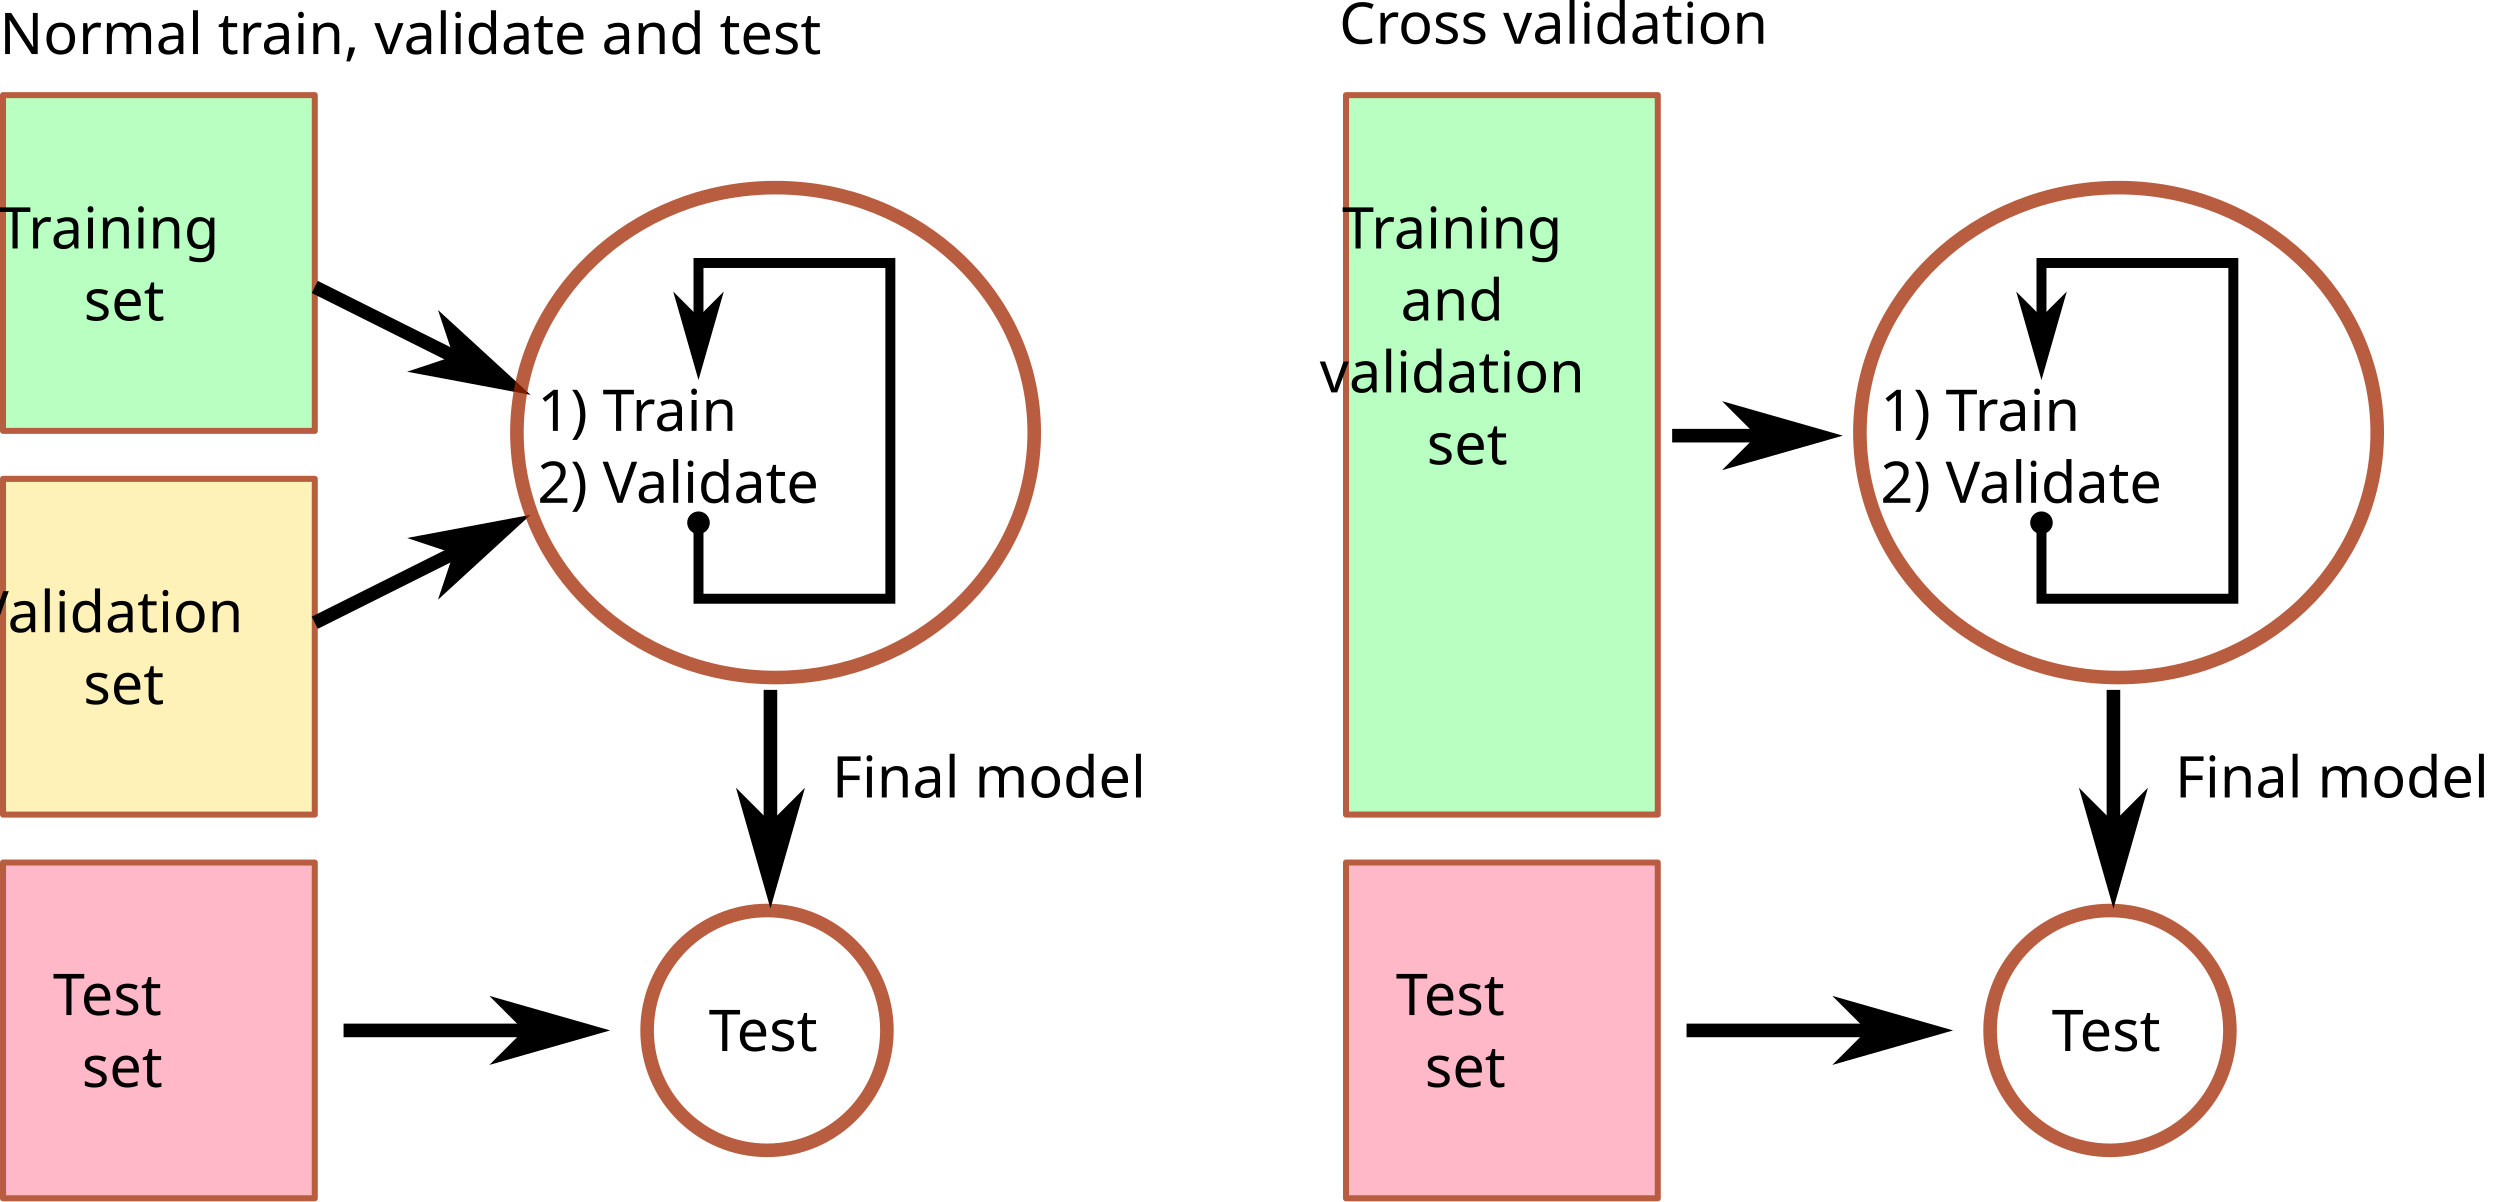
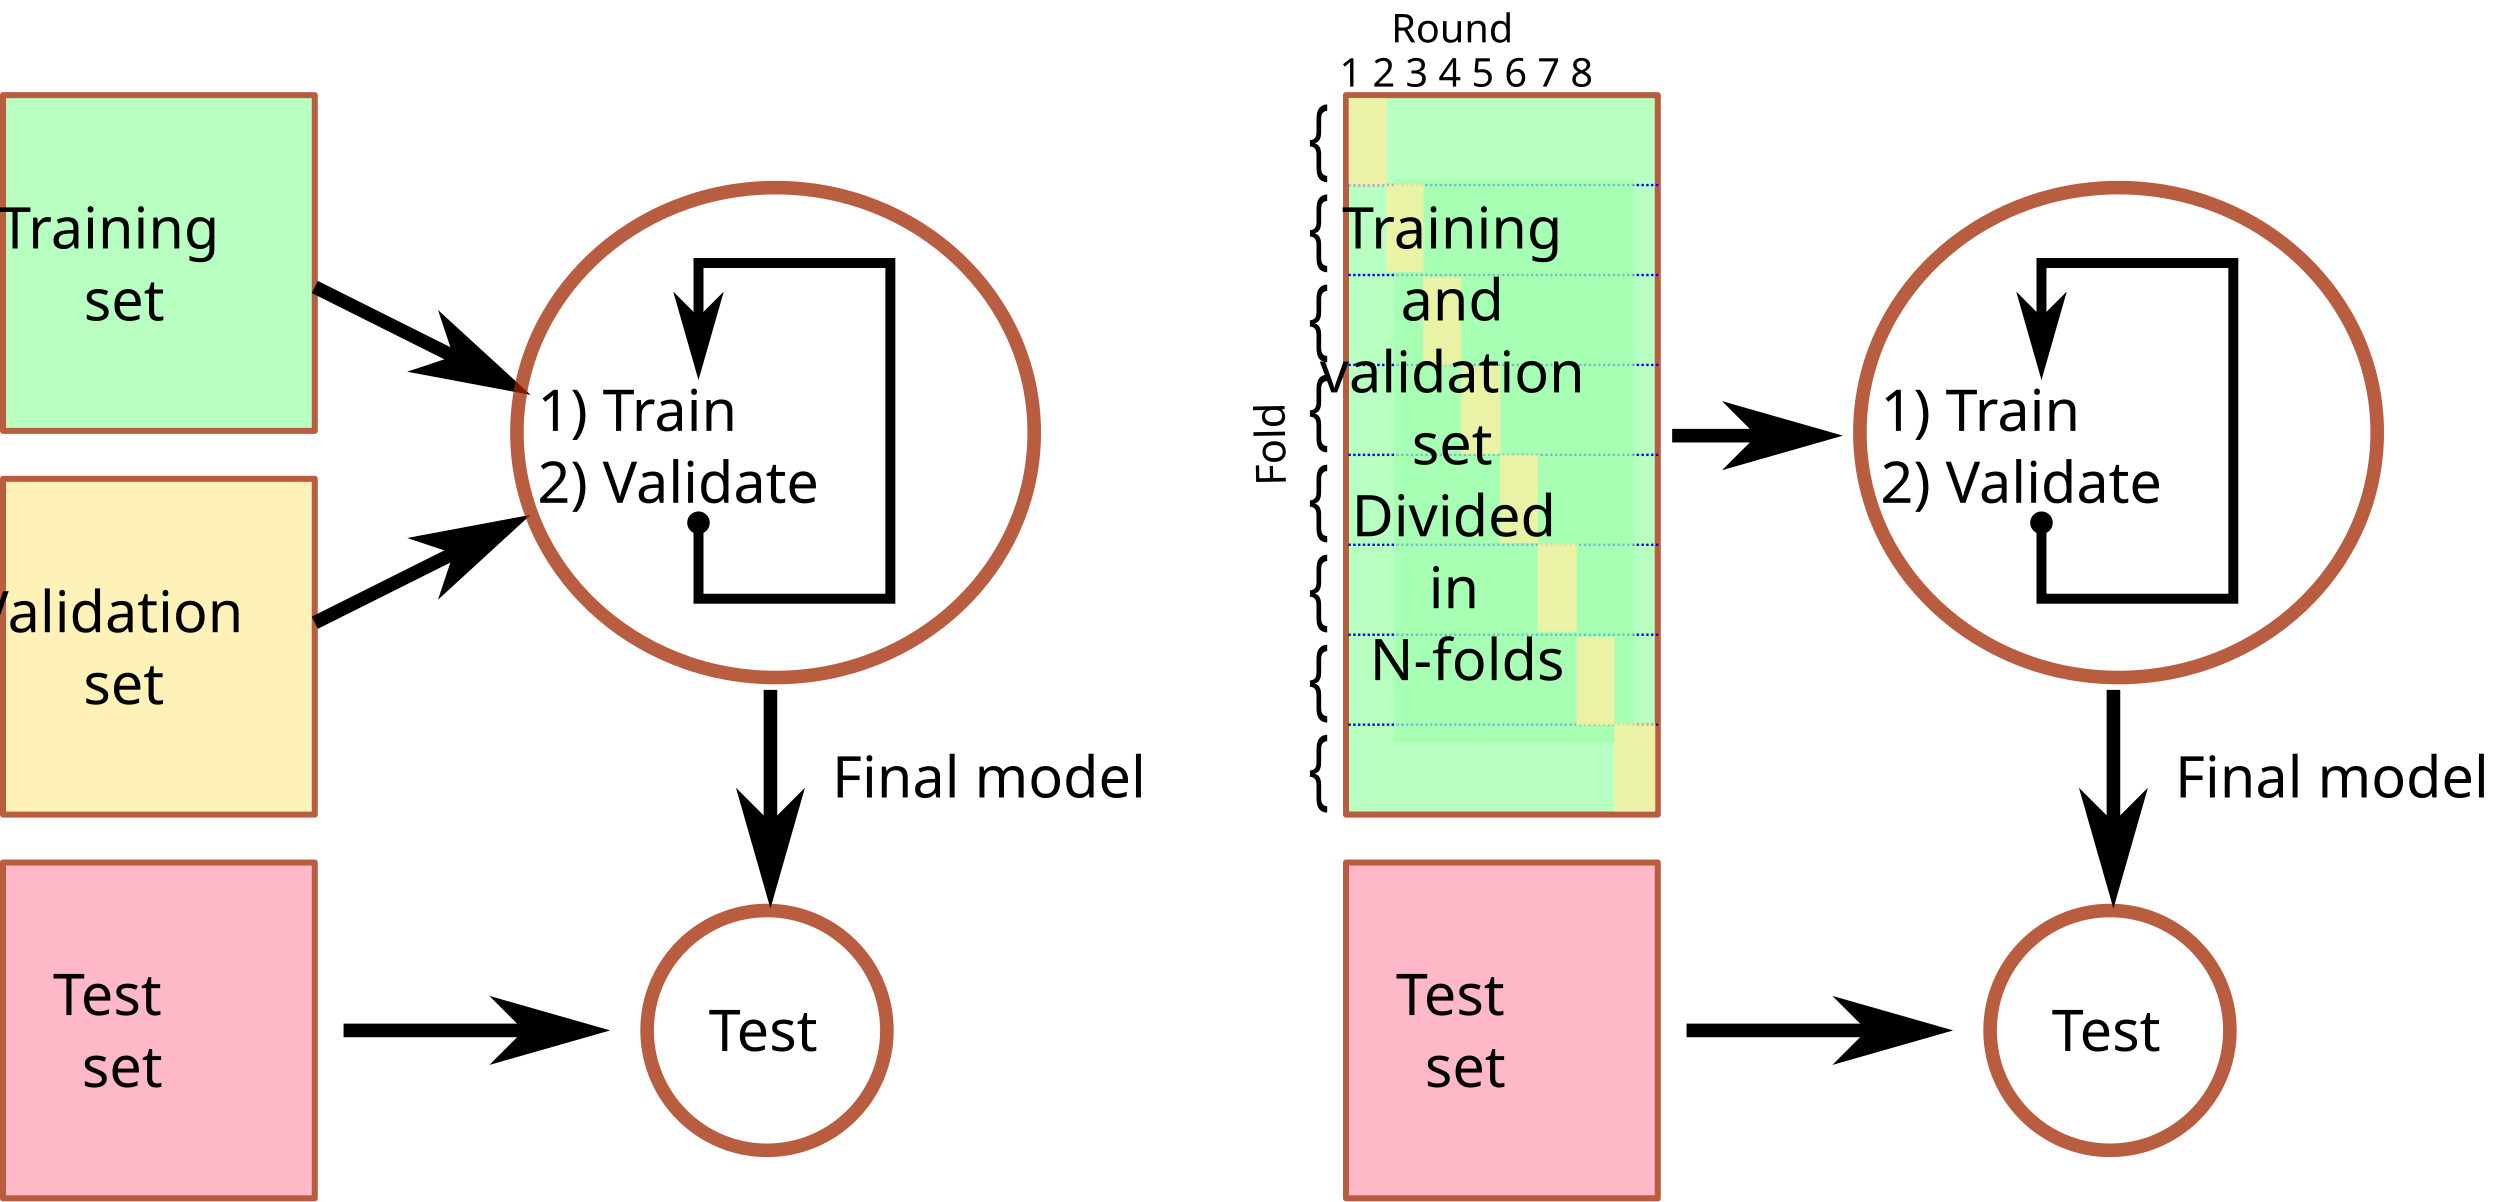
<svg xmlns="http://www.w3.org/2000/svg" width="275.815mm" height="132.535mm" viewBox="0 0 275.815 132.535" version="1.1" id="svg20616">
  <defs id="defs20610">
    <marker style="overflow:visible" id="marker26015" refX="0" refY="0" orient="auto">
      <path transform="matrix(-0.4,0,0,-0.4,-4,0)" style="fill:#000000;fill-opacity:1;fill-rule:evenodd;stroke:#000000;stroke-width:1pt;stroke-opacity:1" d="M 0,0 5,-5 -12.5,0 5,5 Z" id="path26013" />
    </marker>
    <marker style="overflow:visible" id="marker25939" refX="0" refY="0" orient="auto">
      <path transform="matrix(-0.4,0,0,-0.4,-4,0)" style="fill:#000000;fill-opacity:1;fill-rule:evenodd;stroke:#000000;stroke-width:1pt;stroke-opacity:1" d="M 0,0 5,-5 -12.5,0 5,5 Z" id="path25937" />
    </marker>
    <marker style="overflow:visible" id="marker23260" refX="0" refY="0" orient="auto">
      <path transform="matrix(-0.8,0,0,-0.8,-10,0)" style="fill:#000000;fill-opacity:1;fill-rule:evenodd;stroke:#000000;stroke-width:1pt;stroke-opacity:1" d="M 0,0 5,-5 -12.5,0 5,5 Z" id="path23258" />
    </marker>
    <marker orient="auto" refY="0" refX="0" id="DotM" style="overflow:visible">
      <path id="path4900" d="m -2.5,-1 c 0,2.76 -2.24,5 -5,5 -2.76,0 -5,-2.24 -5,-5 0,-2.76 2.24,-5 5,-5 2.76,0 5,2.24 5,5 z" style="fill:#000000;fill-opacity:1;fill-rule:evenodd;stroke:#000000;stroke-width:1pt;stroke-opacity:1" transform="matrix(0.4,0,0,0.4,2.96,0.4)" />
    </marker>
    <marker orient="auto" refY="0" refX="0" id="DotS" style="overflow:visible">
      <path id="path4903" d="m -2.5,-1 c 0,2.76 -2.24,5 -5,5 -2.76,0 -5,-2.24 -5,-5 0,-2.76 2.24,-5 5,-5 2.76,0 5,2.24 5,5 z" style="fill:#000000;fill-opacity:1;fill-rule:evenodd;stroke:#000000;stroke-width:1pt;stroke-opacity:1" transform="matrix(0.2,0,0,0.2,1.48,0.2)" />
    </marker>
    <marker orient="auto" refY="0" refX="0" id="Arrow2Send" style="overflow:visible">
      <path id="path4869" style="fill:#000000;fill-opacity:1;fill-rule:evenodd;stroke:#000000;stroke-width:0.625;stroke-linejoin:round;stroke-opacity:1" d="M 8.719,4.034 -2.207,0.016 8.719,-4.002 c -1.745,2.372 -1.735,5.617 -6e-7,8.035 z" transform="matrix(-0.3,0,0,-0.3,0.69,0)" />
    </marker>
    <marker orient="auto" refY="0" refX="0" id="Arrow1Mend" style="overflow:visible">
      <path id="path4845" d="M 0,0 5,-5 -12.5,0 5,5 Z" style="fill:#000000;fill-opacity:1;fill-rule:evenodd;stroke:#000000;stroke-width:1pt;stroke-opacity:1" transform="matrix(-0.4,0,0,-0.4,-4,0)" />
    </marker>
    <marker orient="auto" refY="0" refX="0" id="Arrow1Mend-9" style="overflow:visible">
      <path id="path4845-9" d="M 0,0 5,-5 -12.5,0 5,5 Z" style="fill:#000000;fill-opacity:1;fill-rule:evenodd;stroke:#000000;stroke-width:1pt;stroke-opacity:1" transform="matrix(-0.4,0,0,-0.4,-4,0)" />
    </marker>
    <marker orient="auto" refY="0" refX="0" id="Arrow1Mend-9-4" style="overflow:visible">
      <path id="path4845-9-9" d="M 0,0 5,-5 -12.5,0 5,5 Z" style="fill:#000000;fill-opacity:1;fill-rule:evenodd;stroke:#000000;stroke-width:1pt;stroke-opacity:1" transform="matrix(-0.4,0,0,-0.4,-4,0)" />
    </marker>
    <marker orient="auto" refY="0" refX="0" id="Arrow1Mend-9-4-0" style="overflow:visible">
      <path id="path4845-9-9-7" d="M 0,0 5,-5 -12.5,0 5,5 Z" style="fill:#000000;fill-opacity:1;fill-rule:evenodd;stroke:#000000;stroke-width:1pt;stroke-opacity:1" transform="matrix(-0.4,0,0,-0.4,-4,0)" />
    </marker>
    <marker orient="auto" refY="0" refX="0" id="DotS-8" style="overflow:visible">
      <path id="path4903-7" d="m -2.5,-1 c 0,2.76 -2.24,5 -5,5 -2.76,0 -5,-2.24 -5,-5 0,-2.76 2.24,-5 5,-5 2.76,0 5,2.24 5,5 z" style="fill:#000000;fill-opacity:1;fill-rule:evenodd;stroke:#000000;stroke-width:1pt;stroke-opacity:1" transform="matrix(0.2,0,0,0.2,1.48,0.2)" />
    </marker>
    <marker style="overflow:visible" id="marker25939-0" refX="0" refY="0" orient="auto">
      <path transform="matrix(-0.4,0,0,-0.4,-4,0)" style="fill:#000000;fill-opacity:1;fill-rule:evenodd;stroke:#000000;stroke-width:1pt;stroke-opacity:1" d="M 0,0 5,-5 -12.5,0 5,5 Z" id="path25937-4" />
    </marker>
    <marker orient="auto" refY="0" refX="0" id="Arrow1Mend-9-4-0-8" style="overflow:visible">
      <path id="path4845-9-9-7-0" d="M 0,0 5,-5 -12.5,0 5,5 Z" style="fill:#000000;fill-opacity:1;fill-rule:evenodd;stroke:#000000;stroke-width:1pt;stroke-opacity:1" transform="matrix(-0.4,0,0,-0.4,-4,0)" />
    </marker>
    <marker orient="auto" refY="0" refX="0" id="Arrow1Mend-9-4-4" style="overflow:visible">
      <path id="path4845-9-9-2" d="M 0,0 5,-5 -12.5,0 5,5 Z" style="fill:#000000;fill-opacity:1;fill-rule:evenodd;stroke:#000000;stroke-width:1pt;stroke-opacity:1" transform="matrix(-0.4,0,0,-0.4,-4,0)" />
    </marker>
    <marker orient="auto" refY="0" refX="0" id="Arrow1Mend-9-9" style="overflow:visible">
      <path id="path4845-9-6" d="M 0,0 5,-5 -12.5,0 5,5 Z" style="fill:#000000;fill-opacity:1;fill-rule:evenodd;stroke:#000000;stroke-width:1pt;stroke-opacity:1" transform="matrix(-0.4,0,0,-0.4,-4,0)" />
    </marker>
    <marker orient="auto" refY="0" refX="0" id="Arrow1Mend-1" style="overflow:visible">
      <path id="path4845-0" d="M 0,0 5,-5 -12.5,0 5,5 Z" style="fill:#000000;fill-opacity:1;fill-rule:evenodd;stroke:#000000;stroke-width:1pt;stroke-opacity:1" transform="matrix(-0.4,0,0,-0.4,-4,0)" />
    </marker>
  </defs>
  <g id="layer1" transform="translate(-18.18833,-90.71418)">
    <rect style="opacity:0.75;fill:#a0ffad;fill-opacity:1;fill-rule:nonzero;stroke:#a12700;stroke-width:0.665;stroke-linejoin:round;stroke-miterlimit:4;stroke-dasharray:none;stroke-dashoffset:0;stroke-opacity:1" id="rect21163" width="34.396" height="37.042" x="18.521" y="101.208" />
    <rect style="opacity:0.75;fill:#ffeea0;fill-opacity:1;fill-rule:nonzero;stroke:#a12700;stroke-width:0.665;stroke-linejoin:round;stroke-miterlimit:4;stroke-dasharray:none;stroke-dashoffset:0;stroke-opacity:1" id="rect21163-0" width="34.396" height="37.042" x="18.521" y="143.542" />
    <rect style="opacity:0.75;fill:#ffa0b5;fill-opacity:1;fill-rule:nonzero;stroke:#a12700;stroke-width:0.665;stroke-linejoin:round;stroke-miterlimit:4;stroke-dasharray:none;stroke-dashoffset:0;stroke-opacity:1" id="rect21163-2" width="34.396" height="37.042" x="18.521" y="185.875" />
    <text xml:space="preserve" style="font-style:normal;font-weight:normal;font-size:6.35px;line-height:125%;font-family:Sans;text-align:center;letter-spacing:0px;word-spacing:0px;text-anchor:middle;fill:#000000;fill-opacity:1;stroke:none;stroke-width:0.265px;stroke-linecap:butt;stroke-linejoin:miter;stroke-opacity:1" x="36.016" y="118.128" id="text21188">
      <tspan id="tspan21186" x="36.016" y="118.128" style="text-align:center;text-anchor:middle;stroke-width:0.265px">Training</tspan>
      <tspan x="36.016" y="126.065" style="text-align:center;text-anchor:middle;stroke-width:0.265px" id="tspan21190">set</tspan>
    </text>
    <text xml:space="preserve" style="font-style:normal;font-weight:normal;font-size:6.35px;line-height:125%;font-family:Sans;text-align:center;letter-spacing:0px;word-spacing:0px;text-anchor:middle;fill:#000000;fill-opacity:1;stroke:none;stroke-width:0.265px;stroke-linecap:butt;stroke-linejoin:miter;stroke-opacity:1" x="35.806" y="202.697" id="text21188-7">
      <tspan id="tspan21186-6" x="35.806" y="202.697" style="text-align:center;text-anchor:middle;stroke-width:0.265px">Test</tspan>
      <tspan x="35.806" y="210.634" style="text-align:center;text-anchor:middle;stroke-width:0.265px" id="tspan21190-1">set</tspan>
    </text>
    <text xml:space="preserve" style="font-style:normal;font-weight:normal;font-size:6.35px;line-height:125%;font-family:Sans;text-align:center;letter-spacing:0px;word-spacing:0px;text-anchor:middle;fill:#000000;fill-opacity:1;stroke:none;stroke-width:0.265px;stroke-linecap:butt;stroke-linejoin:miter;stroke-opacity:1" x="35.967" y="160.461" id="text21188-3">
      <tspan id="tspan21186-2" x="35.967" y="160.461" style="text-align:center;text-anchor:middle;stroke-width:0.265px">Validation</tspan>
      <tspan x="35.967" y="168.399" style="text-align:center;text-anchor:middle;stroke-width:0.265px" id="tspan21190-15">set</tspan>
    </text>
    <text xml:space="preserve" style="font-style:normal;font-weight:normal;font-size:6.35px;line-height:125%;font-family:Sans;letter-spacing:0px;word-spacing:0px;fill:#000000;fill-opacity:1;stroke:none;stroke-width:0.265px;stroke-linecap:butt;stroke-linejoin:miter;stroke-opacity:1" x="77.485" y="138.25" id="text21242">
      <tspan id="tspan21240" x="77.485" y="138.25" style="stroke-width:0.265px">1) Train</tspan>
      <tspan x="77.485" y="146.188" style="stroke-width:0.265px" id="tspan21244">2) Validate</tspan>
    </text>
    <path style="fill:none;fill-rule:evenodd;stroke:#000000;stroke-width:1.5;stroke-linecap:butt;stroke-linejoin:miter;stroke-miterlimit:4;stroke-dasharray:none;stroke-opacity:1;marker-end:url(#Arrow1Mend)" d="m 52.917,122.375 c 21.167,10.583 21.167,10.583 21.167,10.583" id="path23250" />
    <path style="fill:none;fill-rule:evenodd;stroke:#000000;stroke-width:1.5;stroke-linecap:butt;stroke-linejoin:miter;stroke-miterlimit:4;stroke-dasharray:none;stroke-opacity:1;marker-end:url(#Arrow1Mend-9)" d="M 52.917,159.417 74.083,148.833" id="path23250-1" />
    <ellipse style="opacity:0.75;fill:none;fill-opacity:1;fill-rule:nonzero;stroke:#a12700;stroke-width:1.5;stroke-linejoin:round;stroke-miterlimit:4;stroke-dasharray:none;stroke-dashoffset:0;stroke-opacity:1" id="path24077" cx="103.754" cy="138.439" rx="28.537" ry="27.025" />
    <circle style="opacity:0.75;fill:none;fill-opacity:1;fill-rule:nonzero;stroke:#a12700;stroke-width:1.5;stroke-linejoin:round;stroke-miterlimit:4;stroke-dasharray:none;stroke-dashoffset:0;stroke-opacity:1" id="path24085" cx="102.81" cy="204.396" r="13.229" />
    <text xml:space="preserve" style="font-style:normal;font-weight:normal;font-size:6.35px;line-height:125%;font-family:Sans;letter-spacing:0px;word-spacing:0px;fill:#000000;fill-opacity:1;stroke:none;stroke-width:0.265px;stroke-linecap:butt;stroke-linejoin:miter;stroke-opacity:1" x="96.384" y="206.665" id="text24089">
      <tspan id="tspan24087" x="96.384" y="206.665" style="stroke-width:0.265px">Test</tspan>
    </text>
    <path style="fill:none;fill-rule:evenodd;stroke:#000000;stroke-width:1.5;stroke-linecap:butt;stroke-linejoin:miter;stroke-miterlimit:4;stroke-dasharray:none;stroke-opacity:1;marker-end:url(#Arrow1Mend-9-4)" d="M 56.092,204.396 H 82.55" id="path23250-1-1" />
    <path style="fill:none;fill-rule:evenodd;stroke:#000000;stroke-width:1.5;stroke-linecap:butt;stroke-linejoin:miter;stroke-miterlimit:4;stroke-dasharray:none;stroke-opacity:1;marker-end:url(#Arrow1Mend-9-4-0)" d="m 103.188,166.825 v 21.167" id="path23250-1-1-5" />
    <text xml:space="preserve" style="font-style:normal;font-weight:normal;font-size:6.35px;line-height:125%;font-family:Sans;letter-spacing:0px;word-spacing:0px;fill:#000000;fill-opacity:1;stroke:none;stroke-width:0.265px;stroke-linecap:butt;stroke-linejoin:miter;stroke-opacity:1" x="109.991" y="178.693" id="text25867">
      <tspan id="tspan25865" x="109.991" y="178.693" style="stroke-width:0.265px">Final model</tspan>
    </text>
    <path style="fill:none;fill-rule:evenodd;stroke:#000000;stroke-width:1.1;stroke-linecap:butt;stroke-linejoin:miter;stroke-miterlimit:4;stroke-dasharray:none;stroke-opacity:1;marker-start:url(#DotS);marker-end:url(#marker25939)" d="m 95.25,148.407 -10e-7,8.364 H 116.417 V 119.729 H 95.25 v 10.754" id="path25929" />
    <rect style="opacity:0.75;fill:#a0ffad;fill-opacity:1;fill-rule:nonzero;stroke:#a12700;stroke-width:0.665;stroke-linejoin:round;stroke-miterlimit:4;stroke-dasharray:none;stroke-dashoffset:0;stroke-opacity:1" id="rect21163-4" width="34.396" height="79.375" x="166.688" y="101.208" />
    <rect style="opacity:0.75;fill:#ffa0b5;fill-opacity:1;fill-rule:nonzero;stroke:#a12700;stroke-width:0.665;stroke-linejoin:round;stroke-miterlimit:4;stroke-dasharray:none;stroke-dashoffset:0;stroke-opacity:1" id="rect21163-2-2" width="34.396" height="37.042" x="166.687" y="185.875" />
-     <text xml:space="preserve" style="font-style:normal;font-weight:normal;font-size:6.35px;line-height:125%;font-family:Sans;text-align:center;letter-spacing:0px;word-spacing:0px;text-anchor:middle;fill:#000000;fill-opacity:1;stroke:none;stroke-width:0.265px;stroke-linecap:butt;stroke-linejoin:miter;stroke-opacity:1" x="184.183" y="118.128" id="text21188-2">
-       <tspan id="tspan21186-0" x="184.183" y="118.128" style="text-align:center;text-anchor:middle;stroke-width:0.265px">Training</tspan>
-       <tspan x="184.183" y="126.065" style="text-align:center;text-anchor:middle;stroke-width:0.265px" id="tspan28285">and</tspan>
-       <tspan x="184.183" y="134.003" style="text-align:center;text-anchor:middle;stroke-width:0.265px" id="tspan28287">validation</tspan>
-       <tspan x="184.183" y="141.94" style="text-align:center;text-anchor:middle;stroke-width:0.265px" id="tspan21190-5">set</tspan>
-     </text>
    <text xml:space="preserve" style="font-style:normal;font-weight:normal;font-size:6.35px;line-height:125%;font-family:Sans;text-align:center;letter-spacing:0px;word-spacing:0px;text-anchor:middle;fill:#000000;fill-opacity:1;stroke:none;stroke-width:0.265px;stroke-linecap:butt;stroke-linejoin:miter;stroke-opacity:1" x="183.972" y="202.697" id="text21188-7-5">
      <tspan id="tspan21186-6-2" x="183.972" y="202.697" style="text-align:center;text-anchor:middle;stroke-width:0.265px">Test</tspan>
      <tspan x="183.972" y="210.634" style="text-align:center;text-anchor:middle;stroke-width:0.265px" id="tspan21190-1-9">set</tspan>
    </text>
    <text xml:space="preserve" style="font-style:normal;font-weight:normal;font-size:6.35px;line-height:125%;font-family:Sans;letter-spacing:0px;word-spacing:0px;fill:#000000;fill-opacity:1;stroke:none;stroke-width:0.265px;stroke-linecap:butt;stroke-linejoin:miter;stroke-opacity:1" x="225.652" y="138.25" id="text21242-3">
      <tspan id="tspan21240-8" x="225.652" y="138.25" style="stroke-width:0.265px">1) Train</tspan>
      <tspan x="225.652" y="146.188" style="stroke-width:0.265px" id="tspan21244-0">2) Validate</tspan>
    </text>
    <path style="fill:none;fill-rule:evenodd;stroke:#000000;stroke-width:1.5;stroke-linecap:butt;stroke-linejoin:miter;stroke-miterlimit:4;stroke-dasharray:none;stroke-opacity:1;marker-end:url(#Arrow1Mend-1)" d="m 202.671,138.779 h 15.875" id="path23250-4" />
    <ellipse style="opacity:0.75;fill:none;fill-opacity:1;fill-rule:nonzero;stroke:#a12700;stroke-width:1.5;stroke-linejoin:round;stroke-miterlimit:4;stroke-dasharray:none;stroke-dashoffset:0;stroke-opacity:1" id="path24077-9" cx="251.921" cy="138.439" rx="28.537" ry="27.025" />
    <circle style="opacity:0.75;fill:none;fill-opacity:1;fill-rule:nonzero;stroke:#a12700;stroke-width:1.5;stroke-linejoin:round;stroke-miterlimit:4;stroke-dasharray:none;stroke-dashoffset:0;stroke-opacity:1" id="path24085-1" cx="250.976" cy="204.396" r="13.229" />
    <text xml:space="preserve" style="font-style:normal;font-weight:normal;font-size:6.35px;line-height:125%;font-family:Sans;letter-spacing:0px;word-spacing:0px;fill:#000000;fill-opacity:1;stroke:none;stroke-width:0.265px;stroke-linecap:butt;stroke-linejoin:miter;stroke-opacity:1" x="244.551" y="206.665" id="text24089-9">
      <tspan id="tspan24087-6" x="244.551" y="206.665" style="stroke-width:0.265px">Test</tspan>
    </text>
    <path style="fill:none;fill-rule:evenodd;stroke:#000000;stroke-width:1.5;stroke-linecap:butt;stroke-linejoin:miter;stroke-miterlimit:4;stroke-dasharray:none;stroke-opacity:1;marker-end:url(#Arrow1Mend-9-4-4)" d="m 204.258,204.396 h 26.458" id="path23250-1-1-2" />
    <path style="fill:none;fill-rule:evenodd;stroke:#000000;stroke-width:1.5;stroke-linecap:butt;stroke-linejoin:miter;stroke-miterlimit:4;stroke-dasharray:none;stroke-opacity:1;marker-end:url(#Arrow1Mend-9-4-0-8)" d="m 251.354,166.825 v 21.167" id="path23250-1-1-5-5" />
    <text xml:space="preserve" style="font-style:normal;font-weight:normal;font-size:6.35px;line-height:125%;font-family:Sans;letter-spacing:0px;word-spacing:0px;fill:#000000;fill-opacity:1;stroke:none;stroke-width:0.265px;stroke-linecap:butt;stroke-linejoin:miter;stroke-opacity:1" x="258.158" y="178.693" id="text25867-4">
      <tspan id="tspan25865-4" x="258.158" y="178.693" style="stroke-width:0.265px">Final model</tspan>
    </text>
    <path style="fill:none;fill-rule:evenodd;stroke:#000000;stroke-width:1.1;stroke-linecap:butt;stroke-linejoin:miter;stroke-miterlimit:4;stroke-dasharray:none;stroke-opacity:1;marker-start:url(#DotS-8);marker-end:url(#marker25939-0)" d="m 243.417,148.407 v 8.364 h 21.167 v -37.042 h -21.167 v 10.754" id="path25929-9" />
-     <text xml:space="preserve" style="font-style:normal;font-weight:normal;font-size:6.35px;line-height:125%;font-family:Sans;letter-spacing:0px;word-spacing:0px;fill:#000000;fill-opacity:1;stroke:none;stroke-width:0.265px;stroke-linecap:butt;stroke-linejoin:miter;stroke-opacity:1" x="18.143" y="96.673" id="text28987">
-       <tspan id="tspan28985" x="18.143" y="96.673" style="stroke-width:0.265px">Normal train, validate and test</tspan>
+     <text xml:space="preserve" style="font-style:normal;font-weight:normal;font-size:6.35px;line-height:125%;font-family:Sans;letter-spacing:0px;word-spacing:0px;fill:#000000;fill-opacity:1;stroke:none;stroke-width:0.265px;stroke-linecap:butt;stroke-linejoin:miter;stroke-opacity:1" x="18.143" y="86.089" id="text28987">
+       <tspan id="tspan28985" x="18.143" y="86.089" style="stroke-width:0.265px">Normal train, validate and test</tspan>
    </text>
-     <text xml:space="preserve" style="font-style:normal;font-weight:normal;font-size:6.35px;line-height:125%;font-family:Sans;letter-spacing:0px;word-spacing:0px;fill:#000000;fill-opacity:1;stroke:none;stroke-width:0.265px;stroke-linecap:butt;stroke-linejoin:miter;stroke-opacity:1" x="165.932" y="95.539" id="text28987-9">
-       <tspan id="tspan28985-3" x="165.932" y="95.539" style="stroke-width:0.265px">Cross validation</tspan>
+     <text xml:space="preserve" style="font-style:normal;font-weight:normal;font-size:6.35px;line-height:125%;font-family:Sans;letter-spacing:0px;word-spacing:0px;fill:#000000;fill-opacity:1;stroke:none;stroke-width:0.265px;stroke-linecap:butt;stroke-linejoin:miter;stroke-opacity:1" x="165.932" y="84.955" id="text28987-9">
+       <tspan id="tspan28985-3" x="165.932" y="84.955" style="stroke-width:0.265px">Cross validation</tspan>
+     </text>
+     <path style="fill:none;fill-rule:evenodd;stroke:#0000fb;stroke-width:0.265;stroke-linecap:butt;stroke-linejoin:miter;stroke-miterlimit:4;stroke-dasharray:0.265, 0.265;stroke-dashoffset:0;stroke-opacity:1" d="m 166.952,111.13 c 34.396,0 34.396,0 34.396,0" id="path103" />
+     <path style="fill:none;fill-rule:evenodd;stroke:#0000fb;stroke-width:0.265;stroke-linecap:butt;stroke-linejoin:miter;stroke-miterlimit:4;stroke-dasharray:0.265, 0.265;stroke-dashoffset:0;stroke-opacity:1" d="m 166.952,121.052 c 34.396,0 34.396,0 34.396,0" id="path103-3" />
+     <path style="fill:none;fill-rule:evenodd;stroke:#0000fb;stroke-width:0.265;stroke-linecap:butt;stroke-linejoin:miter;stroke-miterlimit:4;stroke-dasharray:0.265, 0.265;stroke-dashoffset:0;stroke-opacity:1" d="m 166.952,130.974 c 34.396,0 34.396,0 34.396,0" id="path103-6" />
+     <path style="fill:none;fill-rule:evenodd;stroke:#0000fb;stroke-width:0.265;stroke-linecap:butt;stroke-linejoin:miter;stroke-miterlimit:4;stroke-dasharray:0.265, 0.265;stroke-dashoffset:0;stroke-opacity:1" d="m 166.952,140.896 c 34.396,0 34.396,0 34.396,0" id="path103-7" />
+     <path style="fill:none;fill-rule:evenodd;stroke:#0000fb;stroke-width:0.265;stroke-linecap:butt;stroke-linejoin:miter;stroke-miterlimit:4;stroke-dasharray:0.265, 0.265;stroke-dashoffset:0;stroke-opacity:1" d="m 166.952,150.818 c 34.396,0 34.396,0 34.396,0" id="path103-5" />
+     <path style="fill:none;fill-rule:evenodd;stroke:#0000fb;stroke-width:0.265;stroke-linecap:butt;stroke-linejoin:miter;stroke-miterlimit:4;stroke-dasharray:0.265, 0.265;stroke-dashoffset:0;stroke-opacity:1" d="m 166.952,160.74 c 34.396,0 34.396,0 34.396,0" id="path103-35" />
+     <path style="fill:none;fill-rule:evenodd;stroke:#0000fb;stroke-width:0.265;stroke-linecap:butt;stroke-linejoin:miter;stroke-miterlimit:4;stroke-dasharray:0.265, 0.265;stroke-dashoffset:0;stroke-opacity:1" d="m 166.952,170.661 c 34.396,0 34.396,0 34.396,0" id="path103-62" />
+     <rect style="opacity:0.75;fill:#a0ffad;fill-opacity:1;fill-rule:nonzero;stroke:none;stroke-width:0.665;stroke-linejoin:round;stroke-miterlimit:4;stroke-dasharray:none;stroke-dashoffset:0;stroke-opacity:1" id="rect21163-4-2" width="26.458" height="62.177" x="171.979" y="110.469" />
+     <text xml:space="preserve" style="font-style:normal;font-weight:normal;font-size:7.655px;line-height:125%;font-family:sans-serif;letter-spacing:0px;word-spacing:0px;fill:#000000;fill-opacity:1;stroke:none;stroke-width:0.265px;stroke-linecap:butt;stroke-linejoin:miter;stroke-opacity:1" x="209.009" y="84.972" id="text1080" transform="scale(0.7776514,1.285923)">
+       <tspan id="tspan1078" x="209.009" y="84.972" style="stroke-width:0.265px">{</tspan>
+     </text>
+     <text xml:space="preserve" style="font-style:normal;font-weight:normal;font-size:7.655px;line-height:125%;font-family:sans-serif;letter-spacing:0px;word-spacing:0px;fill:#000000;fill-opacity:1;stroke:none;stroke-width:0.265px;stroke-linecap:butt;stroke-linejoin:miter;stroke-opacity:1" x="209.009" y="92.698" id="text1080-7" transform="scale(0.7776514,1.285923)">
+       <tspan id="tspan1078-0" x="209.009" y="92.698" style="stroke-width:0.265px">{</tspan>
+     </text>
+     <text xml:space="preserve" style="font-style:normal;font-weight:normal;font-size:7.655px;line-height:125%;font-family:sans-serif;letter-spacing:0px;word-spacing:0px;fill:#000000;fill-opacity:1;stroke:none;stroke-width:0.265px;stroke-linecap:butt;stroke-linejoin:miter;stroke-opacity:1" x="209.009" y="100.424" id="text1080-9" transform="scale(0.7776514,1.285923)">
+       <tspan id="tspan1078-3" x="209.009" y="100.424" style="stroke-width:0.265px">{</tspan>
+     </text>
+     <text xml:space="preserve" style="font-style:normal;font-weight:normal;font-size:7.655px;line-height:125%;font-family:sans-serif;letter-spacing:0px;word-spacing:0px;fill:#000000;fill-opacity:1;stroke:none;stroke-width:0.265px;stroke-linecap:butt;stroke-linejoin:miter;stroke-opacity:1" x="209.009" y="108.151" id="text1080-6" transform="scale(0.7776514,1.285923)">
+       <tspan id="tspan1078-06" x="209.009" y="108.151" style="stroke-width:0.265px">{</tspan>
+     </text>
+     <text xml:space="preserve" style="font-style:normal;font-weight:normal;font-size:7.655px;line-height:125%;font-family:sans-serif;letter-spacing:0px;word-spacing:0px;fill:#000000;fill-opacity:1;stroke:none;stroke-width:0.265px;stroke-linecap:butt;stroke-linejoin:miter;stroke-opacity:1" x="209.009" y="115.877" id="text1080-2" transform="scale(0.7776514,1.285923)">
+       <tspan id="tspan1078-6" x="209.009" y="115.877" style="stroke-width:0.265px">{</tspan>
+     </text>
+     <text xml:space="preserve" style="font-style:normal;font-weight:normal;font-size:7.655px;line-height:125%;font-family:sans-serif;letter-spacing:0px;word-spacing:0px;fill:#000000;fill-opacity:1;stroke:none;stroke-width:0.265px;stroke-linecap:butt;stroke-linejoin:miter;stroke-opacity:1" x="209.009" y="123.603" id="text1080-1" transform="scale(0.7776514,1.285923)">
+       <tspan id="tspan1078-8" x="209.009" y="123.603" style="stroke-width:0.265px">{</tspan>
+     </text>
+     <text xml:space="preserve" style="font-style:normal;font-weight:normal;font-size:7.655px;line-height:125%;font-family:sans-serif;letter-spacing:0px;word-spacing:0px;fill:#000000;fill-opacity:1;stroke:none;stroke-width:0.265px;stroke-linecap:butt;stroke-linejoin:miter;stroke-opacity:1" x="209.009" y="131.329" id="text1080-79" transform="scale(0.7776514,1.285923)">
+       <tspan id="tspan1078-2" x="209.009" y="131.329" style="stroke-width:0.265px">{</tspan>
+     </text>
+     <text xml:space="preserve" style="font-style:normal;font-weight:normal;font-size:7.655px;line-height:125%;font-family:sans-serif;letter-spacing:0px;word-spacing:0px;fill:#000000;fill-opacity:1;stroke:none;stroke-width:0.265px;stroke-linecap:butt;stroke-linejoin:miter;stroke-opacity:1" x="209.009" y="139.056" id="text1080-0" transform="scale(0.7776514,1.285923)">
+       <tspan id="tspan1078-23" x="209.009" y="139.056" style="stroke-width:0.265px">{</tspan>
+     </text>
+     <rect style="opacity:1;fill:#ffeea0;fill-opacity:0.749;stroke:none;stroke-width:0.265;stroke-linecap:round;stroke-miterlimit:4;stroke-dasharray:0.265, 0.265;stroke-dashoffset:0;stroke-opacity:1" id="rect1021" width="4.216" height="9.711" x="166.97" y="101.552" />
+     <rect style="opacity:1;fill:#ffeea0;fill-opacity:0.749;stroke:none;stroke-width:0.265;stroke-linecap:round;stroke-miterlimit:4;stroke-dasharray:0.265, 0.265;stroke-dashoffset:0;stroke-opacity:1" id="rect1021-3" width="4.075" height="9.711" x="171.16" y="110.998" />
+     <rect style="opacity:1;fill:#ffeea0;fill-opacity:0.749;stroke:none;stroke-width:0.265;stroke-linecap:round;stroke-miterlimit:4;stroke-dasharray:0.265, 0.265;stroke-dashoffset:0;stroke-opacity:1" id="rect1021-6" width="4.2" height="9.711" x="175.209" y="121.317" />
+     <rect style="opacity:1;fill:#ffeea0;fill-opacity:0.749;stroke:none;stroke-width:0.265;stroke-linecap:round;stroke-miterlimit:4;stroke-dasharray:0.265, 0.265;stroke-dashoffset:0;stroke-opacity:1" id="rect1021-7" width="4.324" height="9.711" x="179.383" y="131.106" />
+     <rect style="opacity:1;fill:#ffeea0;fill-opacity:0.749;stroke:none;stroke-width:0.265;stroke-linecap:round;stroke-miterlimit:4;stroke-dasharray:0.265, 0.265;stroke-dashoffset:0;stroke-opacity:1" id="rect1021-5" width="4.184" height="9.711" x="183.681" y="140.896" />
+     <rect style="opacity:1;fill:#ffeea0;fill-opacity:0.749;stroke:none;stroke-width:0.265;stroke-linecap:round;stroke-miterlimit:4;stroke-dasharray:0.265, 0.265;stroke-dashoffset:0;stroke-opacity:1" id="rect1021-35" width="4.308" height="9.711" x="187.839" y="150.685" />
+     <rect style="opacity:1;fill:#ffeea0;fill-opacity:0.749;stroke:none;stroke-width:0.265;stroke-linecap:round;stroke-miterlimit:4;stroke-dasharray:0.265, 0.265;stroke-dashoffset:0;stroke-opacity:1" id="rect1021-62" width="4.168" height="9.711" x="192.121" y="161.004" />
+     <rect style="opacity:1;fill:#ffeea0;fill-opacity:0.749;stroke:none;stroke-width:0.265;stroke-linecap:round;stroke-miterlimit:4;stroke-dasharray:0.265, 0.265;stroke-dashoffset:0;stroke-opacity:1" id="rect1021-9" width="4.556" height="9.711" x="196.262" y="170.529" />
+     <text xml:space="preserve" style="font-style:normal;font-weight:normal;font-size:6.35px;line-height:125%;font-family:Sans;text-align:center;letter-spacing:0px;word-spacing:0px;text-anchor:middle;fill:#000000;fill-opacity:1;stroke:none;stroke-width:0.265px;stroke-linecap:butt;stroke-linejoin:miter;stroke-opacity:1" x="184.183" y="118.128" id="text21188-2">
+       <tspan id="tspan21186-0" x="184.183" y="118.128" style="text-align:center;text-anchor:middle;stroke-width:0.265px">Training</tspan>
+       <tspan x="184.183" y="126.065" style="text-align:center;text-anchor:middle;stroke-width:0.265px" id="tspan28285">and</tspan>
+       <tspan x="184.183" y="134.003" style="text-align:center;text-anchor:middle;stroke-width:0.265px" id="tspan28287">validation</tspan>
+       <tspan x="184.183" y="141.94" style="text-align:center;text-anchor:middle;stroke-width:0.265px" id="tspan21190-5">set</tspan>
+       <tspan x="185.194" y="149.878" style="text-align:center;text-anchor:middle;stroke-width:0.265px" id="tspan93">Divided </tspan>
+       <tspan x="185.194" y="157.815" style="text-align:center;text-anchor:middle;stroke-width:0.265px" id="tspan95">in </tspan>
+       <tspan x="184.183" y="165.753" style="text-align:center;text-anchor:middle;stroke-width:0.265px" id="tspan99">N-folds</tspan>
+     </text>
+     <text xml:space="preserve" style="font-style:normal;font-weight:normal;font-size:5.953px;line-height:82%;font-family:sans-serif;text-align:center;letter-spacing:0px;word-spacing:0px;text-anchor:middle;fill:#000000;fill-opacity:1;stroke:none;stroke-width:0.265px;stroke-linecap:butt;stroke-linejoin:miter;stroke-opacity:1" x="183.825" y="95.387" id="text1076">
+       <tspan x="183.825" y="95.387" style="font-size:4.374px;line-height:82%;text-align:center;text-anchor:middle;stroke-width:0.265px" id="tspan1079">Round</tspan>
+       <tspan x="183.825" y="100.269" style="font-size:4.374px;line-height:82%;text-align:center;text-anchor:middle;stroke-width:0.265px" id="tspan1083">1 2 3 4 5 6 7 8</tspan>
+     </text>
+     <text xml:space="preserve" style="font-style:normal;font-weight:normal;font-size:5.953px;line-height:125%;font-family:sans-serif;letter-spacing:0px;word-spacing:0px;fill:#000000;fill-opacity:1;stroke:none;stroke-width:0.265px;stroke-linecap:butt;stroke-linejoin:miter;stroke-opacity:1" x="-147.068" y="157.509" id="text1087" transform="rotate(-91.00391)">
+       <tspan id="tspan1085" x="-147.068" y="157.509" style="font-size:4.586px;stroke-width:0.265px">Fold</tspan>
    </text>
  </g>
</svg>
